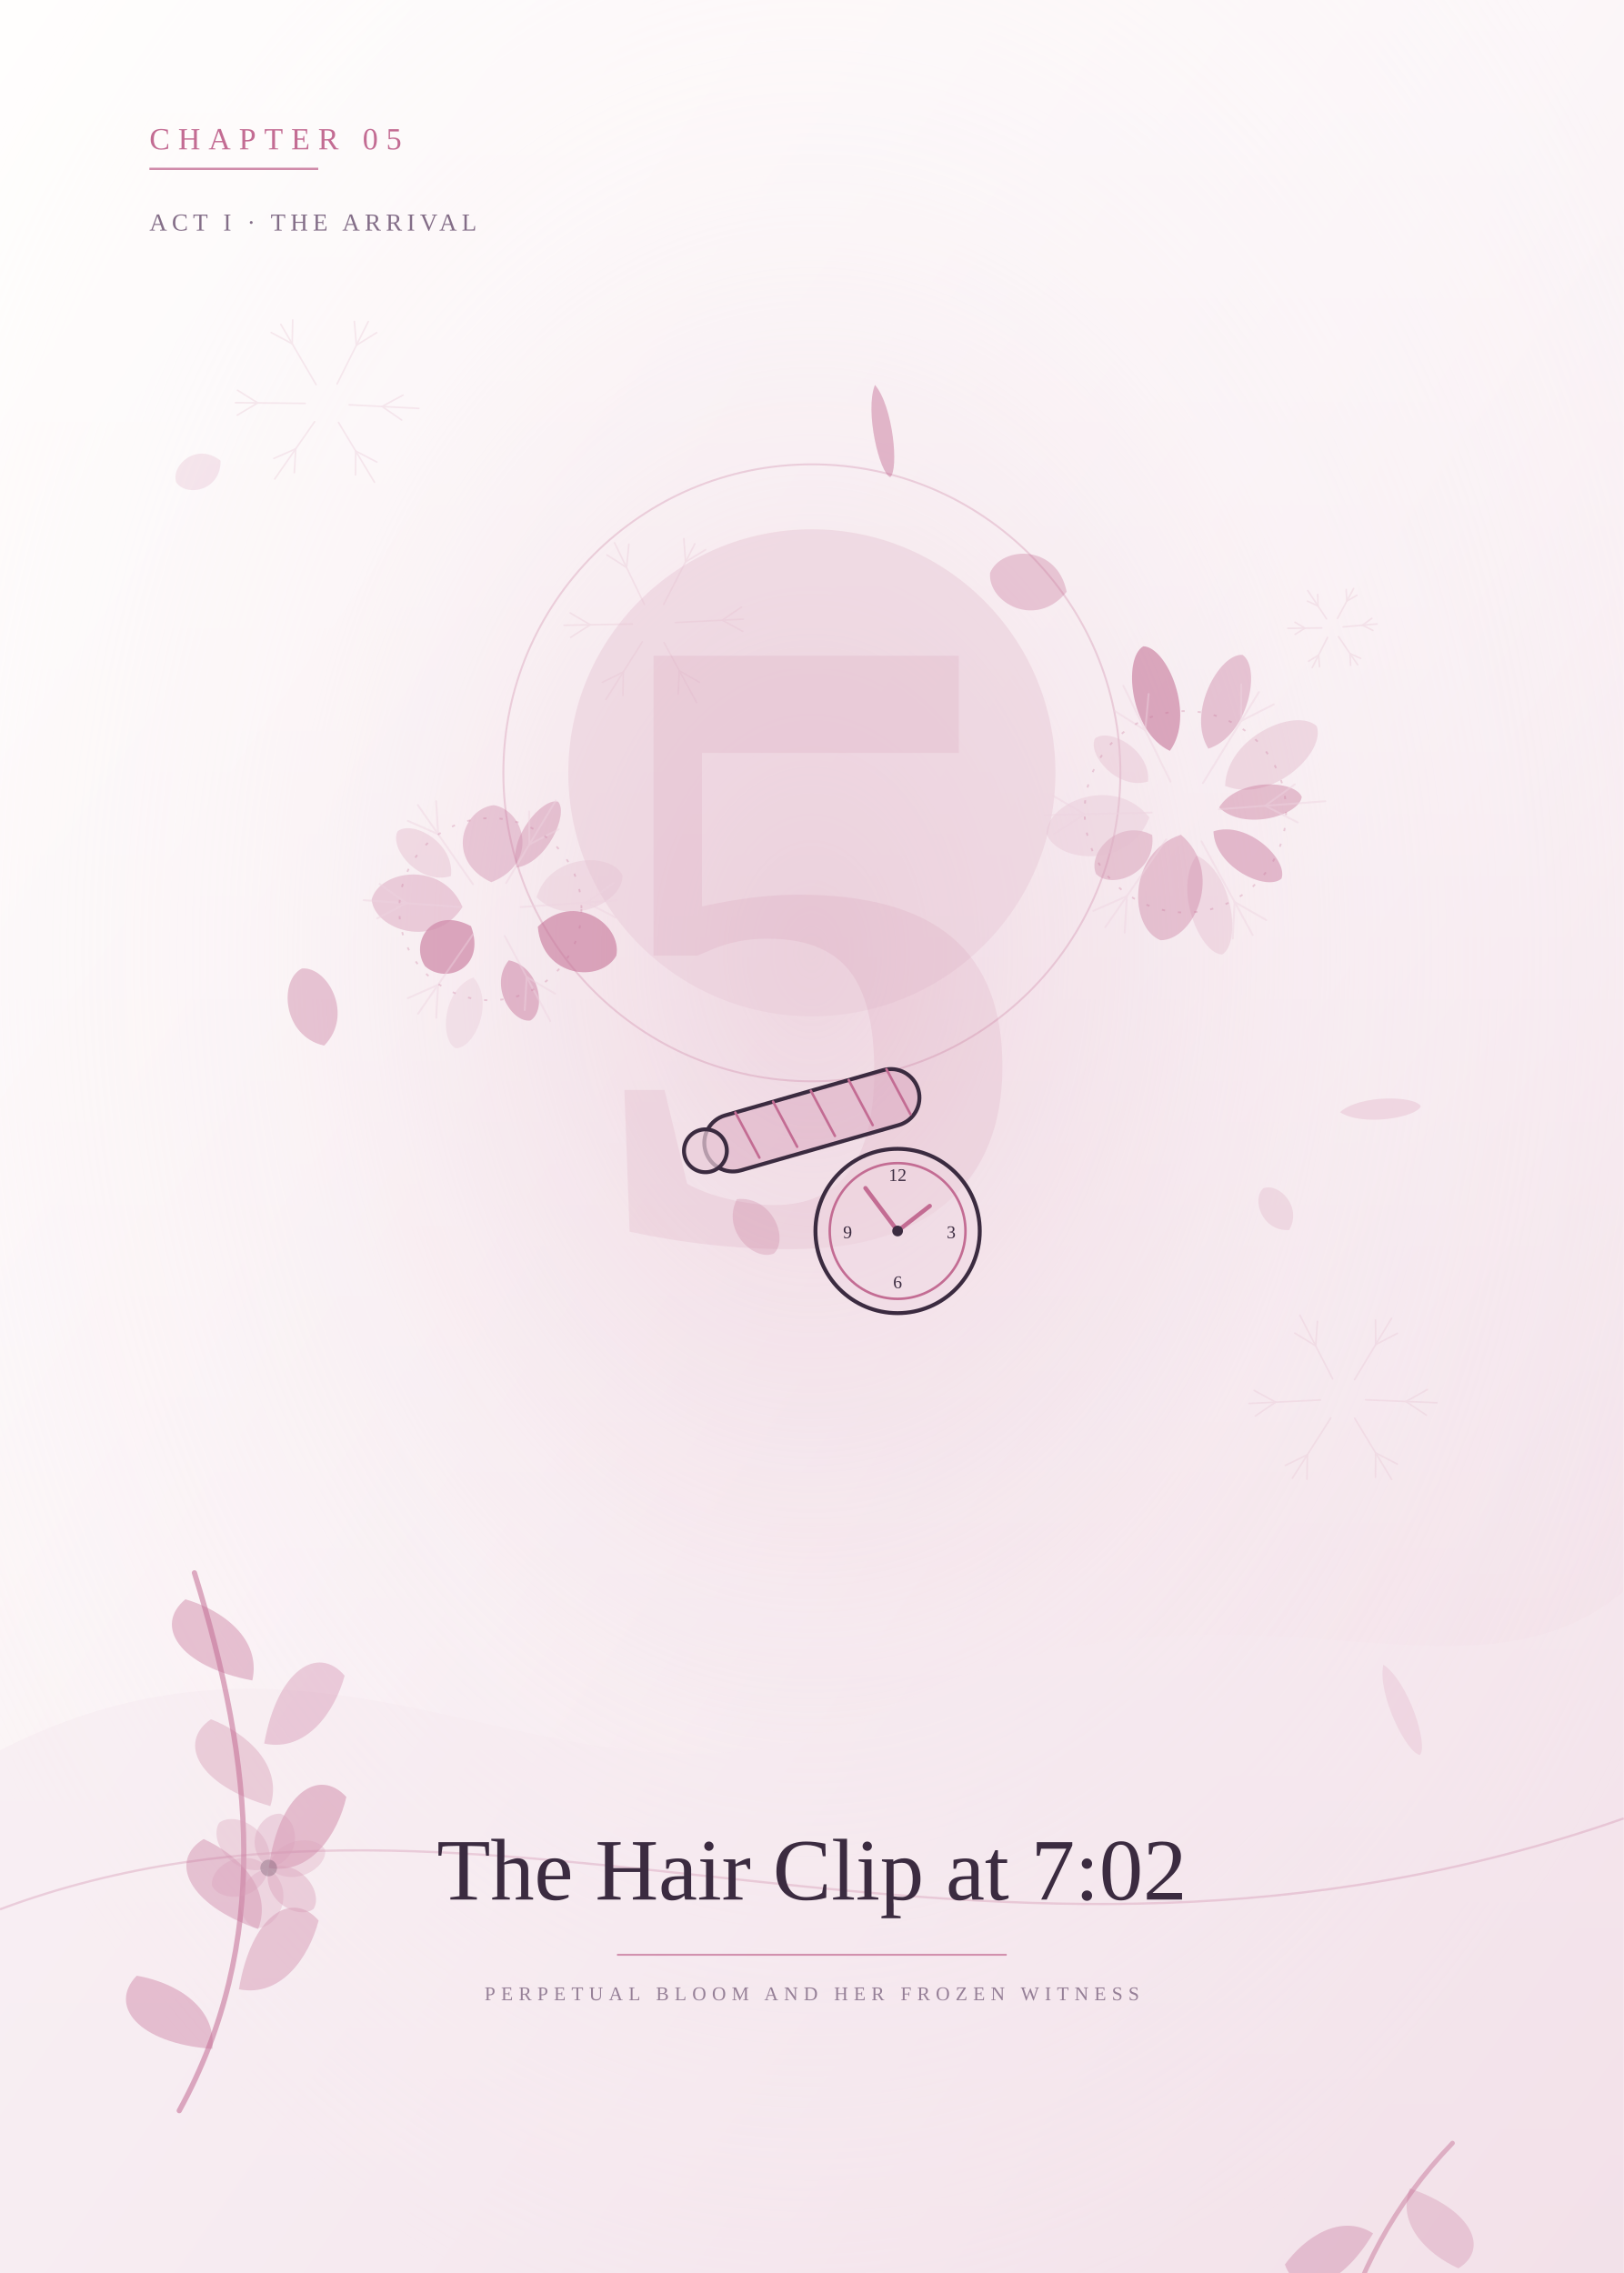
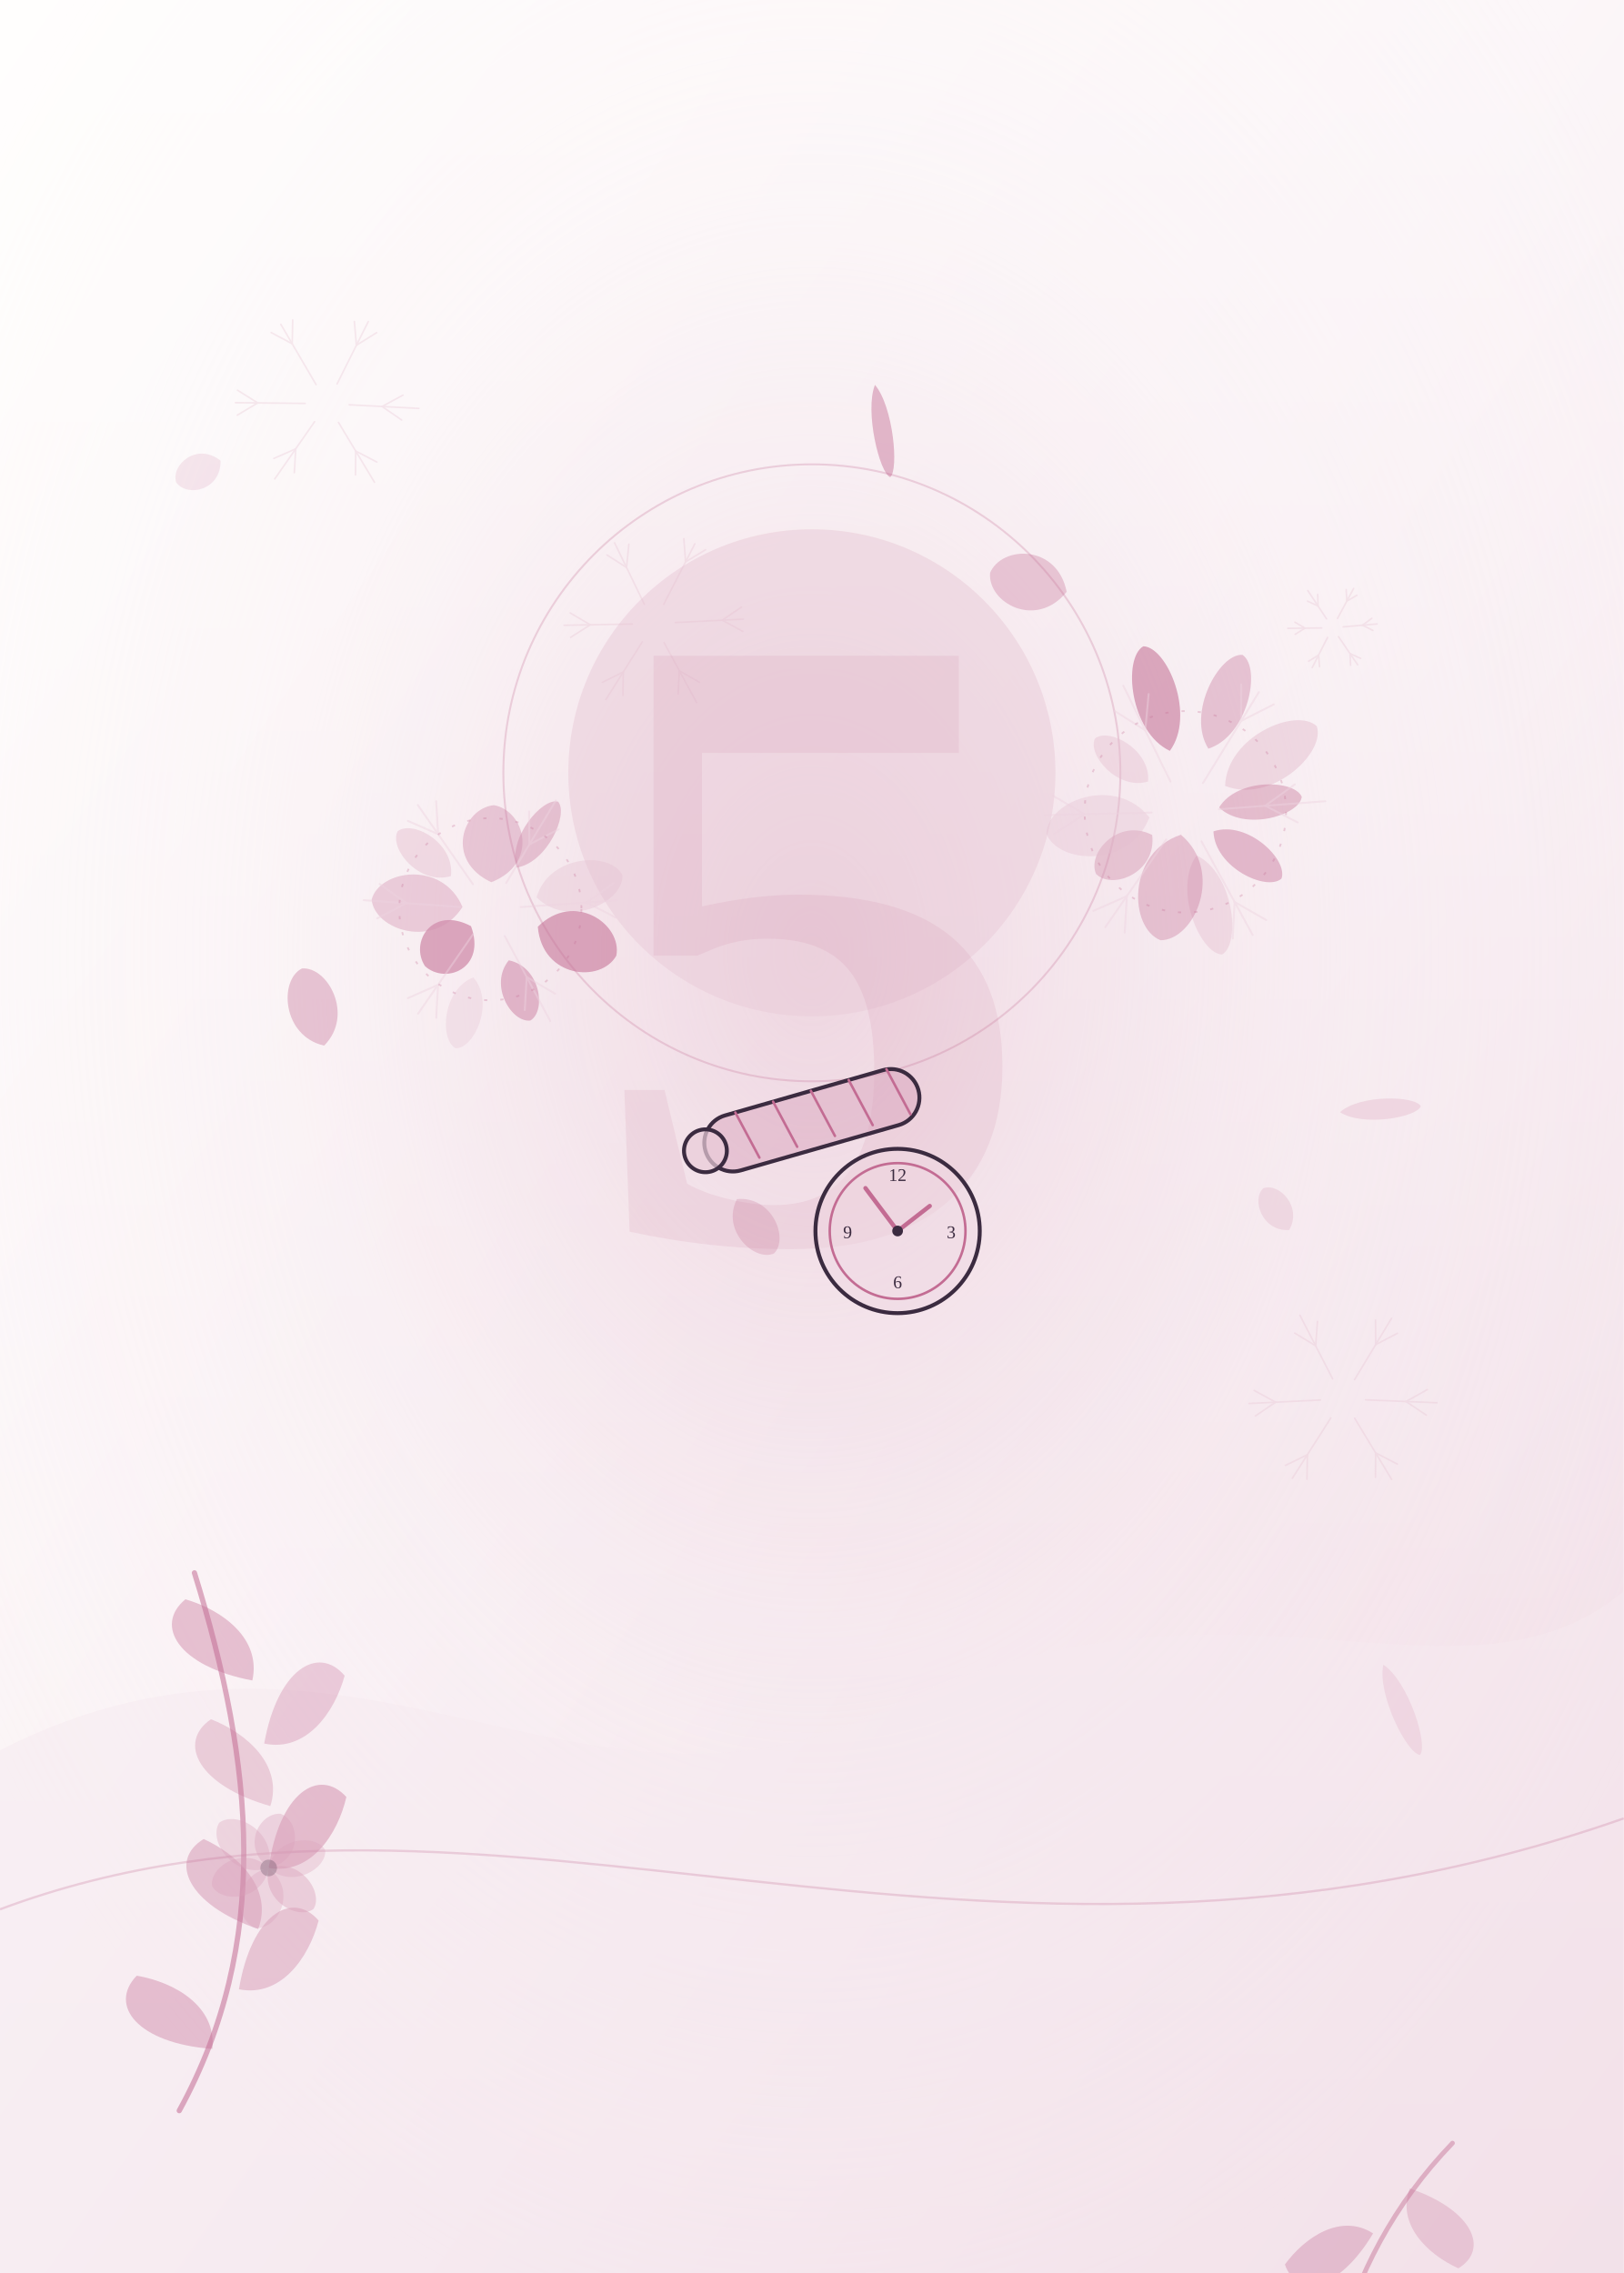
<svg xmlns="http://www.w3.org/2000/svg" viewBox="0 0 1000 1400" width="1000" height="1400" role="img" aria-labelledby="c5-title c5-desc">
  <defs>
    <linearGradient id="c5-bg" x1="0" y1="0" x2="1" y2="1">
      <stop offset="0" stop-color="#FFFDFB" />
      <stop offset="0.48" stop-color="rgb(249, 240, 244)" />
      <stop offset="1" stop-color="rgb(238, 214, 225)" />
    </linearGradient>
    <radialGradient id="c5-halo" cx="50%" cy="42%" r="62%">
      <stop offset="0" stop-color="rgb(225, 182, 201)" stop-opacity="0.7" />
      <stop offset="0.55" stop-color="rgb(243, 226, 233)" stop-opacity="0.24" />
      <stop offset="1" stop-color="rgb(249, 240, 244)" stop-opacity="0" />
    </radialGradient>
    <linearGradient id="c5-accent" x1="0" y1="0" x2="0.9" y2="1">
      <stop offset="0" stop-color="rgb(207, 137, 169)" />
      <stop offset="0.55" stop-color="#C36C93" />
      <stop offset="1" stop-color="rgb(160, 89, 121)" />
    </linearGradient>
    <linearGradient id="c5-veil" x1="0" y1="0" x2="0" y2="1">
      <stop offset="0" stop-color="#FFFFFF" stop-opacity="0.88" />
      <stop offset="0.55" stop-color="#FFFFFF" stop-opacity="0.4" />
      <stop offset="1" stop-color="#FFFFFF" stop-opacity="0.08" />
    </linearGradient>
    <radialGradient id="c5-spot" cx="50%" cy="46%" r="52%">
      <stop offset="0" stop-color="rgb(238, 214, 225)" stop-opacity="0.58" />
      <stop offset="0.55" stop-color="rgb(247, 234, 240)" stop-opacity="0.16" />
      <stop offset="1" stop-color="rgb(98, 54, 74)" stop-opacity="0.24" />
    </radialGradient>
    <radialGradient id="c5-vignette" cx="50%" cy="48%" r="72%">
      <stop offset="0" stop-color="rgb(98, 54, 74)" stop-opacity="0" />
      <stop offset="0.66" stop-color="rgb(98, 54, 74)" stop-opacity="0" />
      <stop offset="1" stop-color="rgb(98, 54, 74)" stop-opacity="0.32" />
    </radialGradient>
    <filter id="c5-blur" x="-30%" y="-30%" width="160%" height="160%">
      <feGaussianBlur stdDeviation="26" />
    </filter>
    <filter id="c5-soft" x="-20%" y="-20%" width="140%" height="140%">
      <feGaussianBlur stdDeviation="4" />
    </filter>
    <filter id="c5-shadow" x="-30%" y="-30%" width="160%" height="160%">
      <feDropShadow dx="0" dy="10" stdDeviation="14" flood-color="rgb(88, 49, 66)" flood-opacity="0.22" />
    </filter>
  </defs>
  <rect width="1000" height="1400" fill="url(#c5-bg)" />
  <rect width="1000" height="1400" fill="url(#c5-halo)" />
  <rect width="1000" height="1400" fill="url(#c5-veil)" opacity="0.5" />
  <circle cx="500" cy="476" r="150" fill="rgb(234, 204, 217)" opacity="0.55" />
  <circle cx="500" cy="476" r="190" fill="none" stroke="#C36C93" stroke-width="1.2" opacity="0.26" />
  <path d="M 0 1078 C 220 966 360 1148 550 1050 C 760 952 900 1064 1000 980 L 1000 1400 L 0 1400 Z" fill="rgb(246, 233, 239)" opacity="0.5" />
  <path d="M 0 1176 C 300 1064 600 1260 1000 1120" fill="none" stroke="#C36C93" stroke-width="1.4" opacity="0.26" />
  <g>
    <g>
      <path d="M0 0 C -23.86 -14.21 -16.09 -51.37 0 -54.64 C 16.09 -51.37 23.86 -14.21 0 0 Z" transform="translate(330.43 552.69) rotate(435.58)" fill="rgb(228, 189, 206)" opacity="0.353" stroke="none" stroke-width="1.2" />
      <path d="M0 0 C -28.73 -13.4 -19.38 -48.45 0 -51.54 C 19.38 -48.45 28.73 -13.4 0 0 Z" transform="translate(331.22 570.79) rotate(470.26)" fill="#C36C93" opacity="0.56" stroke="none" stroke-width="1.2" />
      <path d="M0 0 C -16.96 -10.24 -11.44 -37.03 0 -39.4 C 11.44 -37.03 16.96 -10.24 0 0 Z" transform="translate(313.34 591.48) rotate(520.19)" fill="rgb(210, 145, 174)" opacity="0.607" stroke="none" stroke-width="1.2" />
      <path d="M0 0 C -16.65 -11.7 -11.23 -42.28 0 -44.98 C 11.23 -42.28 16.65 -11.7 0 0 Z" transform="translate(291.54 602.02) rotate(553.98)" fill="rgb(228, 189, 206)" opacity="0.296" stroke="none" stroke-width="1.2" />
      <path d="M0 0 C -25.64 -9.76 -17.29 -35.3 0 -37.56 C 17.29 -35.3 25.64 -9.76 0 0 Z" transform="translate(290.07 570.43) rotate(588.82)" fill="#C36C93" opacity="0.563" stroke="none" stroke-width="1.2" />
      <path d="M0 0 C -27.78 -14.6 -18.74 -52.77 0 -56.14 C 18.74 -52.77 27.78 -14.6 0 0 Z" transform="translate(284.83 558.61) rotate(634.64)" fill="rgb(210, 145, 174)" opacity="0.39" stroke="none" stroke-width="1.2" />
      <path d="M0 0 C -17.16 -11.15 -11.57 -40.3 0 -42.88 C 11.57 -40.3 17.16 -11.15 0 0 Z" transform="translate(277.7 539.58) rotate(670.05)" fill="rgb(228, 189, 206)" opacity="0.455" stroke="none" stroke-width="1.2" />
      <path d="M0 0 C -29 -12.35 -19.56 -44.64 0 -47.49 C 19.56 -44.64 29 -12.35 0 0 Z" transform="translate(302.56 543.37) rotate(721.93)" fill="#C36C93" opacity="0.312" stroke="none" stroke-width="1.2" />
      <path d="M0 0 C -14.33 -12.47 -9.67 -45.1 0 -47.98 C 9.67 -45.1 14.33 -12.47 0 0 Z" transform="translate(318.14 534.37) rotate(752.21)" fill="rgb(210, 145, 174)" opacity="0.48" stroke="none" stroke-width="1.2" />
      <g stroke="rgb(237, 211, 223)" stroke-width="1.2" opacity="0.451" stroke-linecap="round">
        <line x1="320.72" y1="558.69" x2="380.01" y2="554.54" />
        <line x1="361.26" y1="555.85" x2="377.81" y2="544.04" />
        <line x1="361.26" y1="555.85" x2="379.3" y2="565.25" />
        <line x1="310.86" y1="576.55" x2="338.9" y2="628.94" />
        <line x1="324.38" y1="601.8" x2="341.93" y2="612.07" />
        <line x1="324.38" y1="601.8" x2="323.19" y2="622.1" />
        <line x1="291.32" y1="575.44" x2="257.51" y2="624.31" />
        <line x1="269.78" y1="606.58" x2="268.66" y2="626.88" />
        <line x1="269.78" y1="606.58" x2="251.18" y2="614.79" />
        <line x1="283.28" y1="558.66" x2="224" y2="554.43" />
        <line x1="250.31" y1="556.31" x2="232.26" y2="565.67" />
        <line x1="250.31" y1="556.31" x2="233.77" y2="544.47" />
        <line x1="291.27" y1="544.6" x2="257.31" y2="495.83" />
        <line x1="269.82" y1="513.79" x2="251.19" y2="505.64" />
        <line x1="269.82" y1="513.79" x2="268.63" y2="493.5" />
        <line x1="311.68" y1="543.92" x2="342.35" y2="493.01" />
        <line x1="326.02" y1="520.12" x2="325.86" y2="499.79" />
        <line x1="326.02" y1="520.12" x2="344.06" y2="510.76" />
      </g>
      <circle cx="302" cy="560" r="56.1" fill="none" stroke="#C36C93" stroke-width="1.1" opacity="0.287" stroke-dasharray="2 8" />
    </g>
    <g>
      <path d="M0 0 C -16.22 -10.95 -10.94 -39.59 0 -42.11 C 10.94 -39.59 16.22 -10.95 0 0 Z" transform="translate(707.05 481.36) rotate(309.08)" fill="rgb(228, 189, 206)" opacity="0.403" stroke="none" stroke-width="1.2" />
      <path d="M0 0 C -21.03 -17.28 -14.19 -62.47 0 -66.45 C 14.19 -62.47 21.03 -17.28 0 0 Z" transform="translate(720.47 462.47) rotate(345.76)" fill="#C36C93" opacity="0.562" stroke="none" stroke-width="1.2" />
      <path d="M0 0 C -20.4 -15.99 -13.76 -57.81 0 -61.5 C 13.76 -57.81 20.4 -15.99 0 0 Z" transform="translate(744.18 461.13) rotate(380.05)" fill="rgb(210, 145, 174)" opacity="0.484" stroke="none" stroke-width="1.2" />
      <path d="M0 0 C -24.97 -17.51 -16.84 -63.31 0 -67.35 C 16.84 -63.31 24.97 -17.51 0 0 Z" transform="translate(754.5 484.04) rotate(416.91)" fill="rgb(228, 189, 206)" opacity="0.492" stroke="none" stroke-width="1.2" />
      <path d="M0 0 C -16.7 -13.35 -11.26 -48.26 0 -51.34 C 11.26 -48.26 16.7 -13.35 0 0 Z" transform="translate(750.8 497.34) rotate(442.72)" fill="#C36C93" opacity="0.383" stroke="none" stroke-width="1.2" />
      <path d="M0 0 C -17.75 -13.27 -11.97 -47.97 0 -51.03 C 11.97 -47.97 17.75 -13.27 0 0 Z" transform="translate(747.32 512.05) rotate(484.82)" fill="rgb(210, 145, 174)" opacity="0.581" stroke="none" stroke-width="1.2" />
      <path d="M0 0 C -19.45 -16.4 -13.11 -59.3 0 -63.08 C 13.11 -59.3 19.45 -16.4 0 0 Z" transform="translate(736.92 526.84) rotate(525.54)" fill="rgb(228, 189, 206)" opacity="0.403" stroke="none" stroke-width="1.2" />
      <path d="M0 0 C -30.67 -17.21 -20.68 -62.22 0 -66.19 C 20.68 -62.22 30.67 -17.21 0 0 Z" transform="translate(727.27 514.13) rotate(550.94)" fill="#C36C93" opacity="0.34" stroke="none" stroke-width="1.2" />
      <path d="M0 0 C -20.68 -10.94 -13.94 -39.55 0 -42.07 C 13.94 -39.55 20.68 -10.94 0 0 Z" transform="translate(709.57 514.27) rotate(595.07)" fill="rgb(210, 145, 174)" opacity="0.441" stroke="none" stroke-width="1.2" />
      <path d="M0 0 C -29.26 -16.69 -19.73 -60.34 0 -64.19 C 19.73 -60.34 29.26 -16.69 0 0 Z" transform="translate(707.86 503.45) rotate(621.13)" fill="rgb(228, 189, 206)" opacity="0.352" stroke="none" stroke-width="1.2" />
      <g stroke="rgb(237, 211, 223)" stroke-width="1.2" opacity="0.451" stroke-linecap="round">
        <line x1="750.7" y1="498.44" x2="816.23" y2="493.49" />
        <line x1="779.18" y1="496.29" x2="797.41" y2="483.13" />
        <line x1="779.18" y1="496.29" x2="799.18" y2="506.56" />
        <line x1="739.95" y1="518.21" x2="771.47" y2="575.89" />
        <line x1="760.33" y1="555.51" x2="779.84" y2="566.7" />
        <line x1="760.33" y1="555.51" x2="759.21" y2="577.97" />
        <line x1="718.17" y1="517.05" x2="680.71" y2="571.06" />
        <line x1="693.96" y1="551.96" x2="692.69" y2="574.41" />
        <line x1="693.96" y1="551.96" x2="673.38" y2="561.01" />
        <line x1="709.25" y1="500.49" x2="643.54" y2="502.05" />
        <line x1="667.99" y1="501.47" x2="649.11" y2="513.68" />
        <line x1="667.99" y1="501.47" x2="648.55" y2="490.18" />
        <line x1="720.84" y1="481.38" x2="691.83" y2="422.4" />
        <line x1="705.32" y1="449.84" x2="686.32" y2="437.82" />
        <line x1="705.32" y1="449.84" x2="707.41" y2="427.45" />
        <line x1="740.87" y1="482.32" x2="775.28" y2="426.32" />
        <line x1="764.39" y1="444.04" x2="764.41" y2="421.55" />
        <line x1="764.39" y1="444.04" x2="784.44" y2="433.86" />
      </g>
      <circle cx="730" cy="500" r="62.04" fill="none" stroke="#C36C93" stroke-width="1.1" opacity="0.287" stroke-dasharray="2 8" />
    </g>
    <path d="M0 0 C -27.12 -12.63 -18.29 -45.67 0 -48.58 C 18.29 -45.67 27.12 -12.63 0 0 Z" transform="translate(656.91 364.51) rotate(283.88)" fill="#C36C93" opacity="0.324" stroke="none" stroke-width="1.2" />
    <path d="M0 0 C -10.05 -12.97 -6.78 -46.91 0 -49.9 C 6.78 -46.91 10.05 -12.97 0 0 Z" transform="translate(825.25 685.02) rotate(85.77)" fill="rgb(228, 189, 206)" opacity="0.447" stroke="none" stroke-width="1.2" />
    <path d="M0 0 C -19.14 -10.54 -12.91 -38.1 0 -40.54 C 12.91 -38.1 19.14 -10.54 0 0 Z" transform="translate(453.83 738.57) rotate(145.66)" fill="#C36C93" opacity="0.248" stroke="none" stroke-width="1.2" />
    <path d="M0 0 C -16.75 -7.91 -11.3 -28.6 0 -30.43 C 11.3 -28.6 16.75 -7.91 0 0 Z" transform="translate(135.86 283.77) rotate(244.08)" fill="rgb(228, 189, 206)" opacity="0.347" stroke="none" stroke-width="1.2" />
    <path d="M0 0 C -8.99 -14.98 -6.06 -54.15 0 -57.61 C 6.06 -54.15 8.99 -14.98 0 0 Z" transform="translate(538.85 237.05) rotate(170.61)" fill="#C36C93" opacity="0.446" stroke="none" stroke-width="1.2" />
    <path d="M0 0 C -14.73 -7.87 -9.93 -28.44 0 -30.26 C 9.93 -28.44 14.73 -7.87 0 0 Z" transform="translate(793.96 757.6) rotate(328.19)" fill="rgb(228, 189, 206)" opacity="0.428" stroke="none" stroke-width="1.2" />
    <path d="M0 0 C -23.23 -12.85 -15.67 -46.48 0 -49.44 C 15.67 -46.48 23.23 -12.85 0 0 Z" transform="translate(199.6 644.03) rotate(343.93)" fill="#C36C93" opacity="0.36" stroke="none" stroke-width="1.2" />
    <path d="M0 0 C -10.53 -15.6 -7.1 -56.4 0 -60.01 C 7.1 -56.4 10.53 -15.6 0 0 Z" transform="translate(851.94 1025.31) rotate(157.88)" fill="rgb(228, 189, 206)" opacity="0.39" stroke="none" stroke-width="1.2" />
    <g stroke="rgb(228, 189, 206)" stroke-width="1" opacity="0.3" stroke-linecap="round">
      <line x1="840.98" y1="862.19" x2="884.98" y2="864" />
      <line x1="865.88" y1="863.22" x2="879.03" y2="855.88" />
      <line x1="865.88" y1="863.22" x2="878.39" y2="871.61" />
      <line x1="834.28" y1="873.52" x2="857.07" y2="911.2" />
      <line x1="847.18" y1="894.86" x2="860.57" y2="901.77" />
      <line x1="847.18" y1="894.86" x2="847.09" y2="909.92" />
      <line x1="819.61" y1="873.34" x2="795.93" y2="910.48" />
      <line x1="805.17" y1="895.99" x2="804.91" y2="911.05" />
      <line x1="805.17" y1="895.99" x2="791.63" y2="902.58" />
      <line x1="813.19" y1="862.29" x2="769.2" y2="864.44" />
      <line x1="785.59" y1="863.64" x2="773.14" y2="872.13" />
      <line x1="785.59" y1="863.64" x2="772.37" y2="856.4" />
      <line x1="820.72" y1="849.25" x2="800.57" y2="810.09" />
      <line x1="810.26" y1="828.92" x2="797.38" y2="821.1" />
      <line x1="810.26" y1="828.92" x2="811.38" y2="813.9" />
      <line x1="834.26" y1="849.7" x2="856.99" y2="811.98" />
      <line x1="847.24" y1="828.17" x2="847.12" y2="813.1" />
      <line x1="847.24" y1="828.17" x2="860.61" y2="821.23" />
    </g>
    <g stroke="rgb(228, 189, 206)" stroke-width="1" opacity="0.3" stroke-linecap="round">
      <line x1="415.89" y1="383.45" x2="457.86" y2="381.34" />
      <line x1="444.82" y1="382" x2="456.68" y2="373.88" />
      <line x1="444.82" y1="382" x2="457.44" y2="388.89" />
      <line x1="408.97" y1="395.78" x2="429" y2="432.72" />
      <line x1="418.37" y1="413.11" x2="430.81" y2="420.3" />
      <line x1="418.37" y1="413.11" x2="417.6" y2="427.47" />
      <line x1="395.56" y1="395.34" x2="373.13" y2="430.88" />
      <line x1="383.83" y1="413.93" x2="383.64" y2="428.3" />
      <line x1="383.83" y1="413.93" x2="370.93" y2="420.28" />
      <line x1="389.37" y1="384.36" x2="347.36" y2="385.13" />
      <line x1="363.54" y1="384.83" x2="351.42" y2="392.57" />
      <line x1="363.54" y1="384.83" x2="351.15" y2="377.54" />
      <line x1="396.85" y1="372.18" x2="378.5" y2="334.37" />
      <line x1="385.87" y1="349.55" x2="373.76" y2="341.8" />
      <line x1="385.87" y1="349.55" x2="387.28" y2="335.24" />
      <line x1="408.71" y1="372.32" x2="427.94" y2="334.95" />
      <line x1="422.22" y1="346.07" x2="421.15" y2="331.73" />
      <line x1="422.22" y1="346.07" x2="434.51" y2="338.61" />
    </g>
    <g stroke="rgb(228, 189, 206)" stroke-width="1" opacity="0.3" stroke-linecap="round">
      <line x1="215.06" y1="249.31" x2="257.96" y2="251.56" />
      <line x1="235.28" y1="250.37" x2="248.19" y2="243.36" />
      <line x1="235.28" y1="250.37" x2="247.39" y2="258.7" />
      <line x1="208.5" y1="260.23" x2="230.63" y2="297.05" />
      <line x1="219.07" y1="277.82" x2="232.11" y2="284.6" />
      <line x1="219.07" y1="277.82" x2="218.94" y2="292.52" />
      <line x1="193.76" y1="259.73" x2="169.21" y2="294.99" />
      <line x1="182.12" y1="276.45" x2="181.27" y2="291.12" />
      <line x1="182.12" y1="276.45" x2="168.66" y2="282.35" />
      <line x1="187.94" y1="248.46" x2="144.98" y2="248.02" />
      <line x1="158.72" y1="248.16" x2="146.12" y2="255.72" />
      <line x1="158.72" y1="248.16" x2="146.27" y2="240.35" />
      <line x1="194.66" y1="236.89" x2="172.97" y2="199.8" />
      <line x1="179.96" y1="211.76" x2="167.01" y2="204.83" />
      <line x1="179.96" y1="211.76" x2="180.27" y2="197.07" />
      <line x1="207.58" y1="236.46" x2="226.81" y2="198.05" />
      <line x1="219.5" y1="212.64" x2="218.24" y2="198" />
      <line x1="219.5" y1="212.64" x2="231.98" y2="204.88" />
    </g>
    <g stroke="rgb(228, 189, 206)" stroke-width="1" opacity="0.3" stroke-linecap="round">
      <line x1="827.19" y1="386.11" x2="848.01" y2="384.31" />
      <line x1="839.09" y1="385.08" x2="844.84" y2="380.84" />
      <line x1="839.09" y1="385.08" x2="845.48" y2="388.28" />
      <line x1="824.33" y1="392.13" x2="836.09" y2="409.41" />
      <line x1="831.45" y1="402.58" x2="837.97" y2="405.52" />
      <line x1="831.45" y1="402.58" x2="831.79" y2="409.73" />
      <line x1="817.62" y1="392.56" x2="808.15" y2="411.19" />
      <line x1="812.07" y1="403.5" x2="812.64" y2="410.62" />
      <line x1="812.07" y1="403.5" x2="805.97" y2="407.24" />
      <line x1="814.02" y1="386.76" x2="793.12" y2="387.03" />
      <line x1="803.66" y1="386.89" x2="797.61" y2="390.71" />
      <line x1="803.66" y1="386.89" x2="797.52" y2="383.23" />
      <line x1="816.97" y1="381.17" x2="805.43" y2="363.75" />
      <line x1="811.75" y1="373.29" x2="805.27" y2="370.27" />
      <line x1="811.75" y1="373.29" x2="811.5" y2="366.14" />
      <line x1="823.74" y1="380.86" x2="833.65" y2="362.46" />
      <line x1="829.46" y1="370.24" x2="829.06" y2="363.11" />
      <line x1="829.46" y1="370.24" x2="835.65" y2="366.65" />
    </g>
    <g transform="translate(110.4 1300) rotate(5.12)">
      <path d="M 0 0 C 47.25 -108 27 -216 -20.25 -330.75" fill="none" stroke="#C36C93" stroke-width="3.24" opacity="0.55" stroke-linecap="round" />
      <path d="M0 0 C -29.7 -35.64 -25.25 -64.8 0 -64.8 C 13.37 -45.36 20.79 -16.2 0 0 Z" transform="translate(16.87 -39.69) rotate(-51.03)" fill="#C36C93" opacity="0.374" />
      <path d="M0 0 C -29.7 -35.64 -25.25 -64.8 0 -64.8 C 13.37 -45.36 20.79 -16.2 0 0 Z" transform="translate(29.93 -77.73) rotate(44.12)" fill="#C36C93" opacity="0.324" />
      <path d="M0 0 C -29.7 -35.64 -25.25 -64.8 0 -64.8 C 13.37 -45.36 20.79 -16.2 0 0 Z" transform="translate(38.42 -115.76) rotate(-36.33)" fill="#C36C93" opacity="0.347" />
      <path d="M0 0 C -29.7 -35.64 -25.25 -64.8 0 -64.8 C 13.37 -45.36 20.79 -16.2 0 0 Z" transform="translate(41.51 -153.8) rotate(42.48)" fill="#C36C93" opacity="0.387" />
      <g>
        <path d="M0 0 C -19.4 -8.89 -13.08 -32.14 0 -34.19 C 13.08 -32.14 19.4 -8.89 0 0 Z" transform="translate(41.51 -153.8) rotate(7.28)" fill="rgb(216, 159, 185)" opacity="0.355" stroke="none" stroke-width="1.2" />
        <path d="M0 0 C -16.85 -9.48 -11.37 -34.28 0 -36.47 C 11.37 -34.28 16.85 -9.48 0 0 Z" transform="translate(41.51 -153.8) rotate(67.28)" fill="rgb(216, 159, 185)" opacity="0.319" stroke="none" stroke-width="1.2" />
        <path d="M0 0 C -17.77 -9.74 -11.99 -35.2 0 -37.44 C 11.99 -35.2 17.77 -9.74 0 0 Z" transform="translate(41.51 -153.8) rotate(127.28)" fill="rgb(216, 159, 185)" opacity="0.407" stroke="none" stroke-width="1.2" />
        <path d="M0 0 C -20.73 -9.87 -13.98 -35.68 0 -37.96 C 13.98 -35.68 20.73 -9.87 0 0 Z" transform="translate(41.51 -153.8) rotate(187.28)" fill="rgb(216, 159, 185)" opacity="0.31" stroke="none" stroke-width="1.2" />
        <path d="M0 0 C -18.18 -9.52 -12.26 -34.41 0 -36.61 C 12.26 -34.41 18.18 -9.52 0 0 Z" transform="translate(41.51 -153.8) rotate(247.28)" fill="rgb(216, 159, 185)" opacity="0.342" stroke="none" stroke-width="1.2" />
        <path d="M0 0 C -19.62 -10.73 -13.23 -38.79 0 -41.27 C 13.23 -38.79 19.62 -10.73 0 0 Z" transform="translate(41.51 -153.8) rotate(307.28)" fill="rgb(216, 159, 185)" opacity="0.338" stroke="none" stroke-width="1.2" />
        <circle cx="41.51" cy="-153.8" r="5.13" fill="#3B2B40" opacity="0.25" />
      </g>
      <path d="M0 0 C -29.7 -35.64 -25.25 -64.8 0 -64.8 C 13.37 -45.36 20.79 -16.2 0 0 Z" transform="translate(39.13 -191.84) rotate(-39.49)" fill="#C36C93" opacity="0.269" />
      <path d="M0 0 C -29.7 -35.64 -25.25 -64.8 0 -64.8 C 13.37 -45.36 20.79 -16.2 0 0 Z" transform="translate(31.94 -229.87) rotate(44.73)" fill="#C36C93" opacity="0.291" />
      <path d="M0 0 C -29.7 -35.64 -25.25 -64.8 0 -64.8 C 13.37 -45.36 20.79 -16.2 0 0 Z" transform="translate(21.18 -267.91) rotate(-44.63)" fill="#C36C93" opacity="0.382" />
    </g>
    <g transform="translate(894.53 1320) rotate(200.26)">
      <path d="M 0 0 C 42 -96 24 -192 -18 -294" fill="none" stroke="#C36C93" stroke-width="2.88" opacity="0.45" stroke-linecap="round" />
      <path d="M0 0 C -26.4 -31.68 -22.44 -57.6 0 -57.6 C 11.88 -40.32 18.48 -14.4 0 0 Z" transform="translate(15 -35.28) rotate(-51.55)" fill="#C36C93" opacity="0.253" />
      <path d="M0 0 C -26.4 -31.68 -22.44 -57.6 0 -57.6 C 11.88 -40.32 18.48 -14.4 0 0 Z" transform="translate(26.61 -69.09) rotate(50.32)" fill="#C36C93" opacity="0.326" />
      <path d="M0 0 C -26.4 -31.68 -22.44 -57.6 0 -57.6 C 11.88 -40.32 18.48 -14.4 0 0 Z" transform="translate(34.15 -102.9) rotate(-41.64)" fill="#C36C93" opacity="0.26" />
      <path d="M0 0 C -26.4 -31.68 -22.44 -57.6 0 -57.6 C 11.88 -40.32 18.48 -14.4 0 0 Z" transform="translate(36.89 -136.71) rotate(37.39)" fill="#C36C93" opacity="0.285" />
      <g>
        <path d="M0 0 C -18.04 -9.43 -12.17 -34.08 0 -36.26 C 12.17 -34.08 18.04 -9.43 0 0 Z" transform="translate(36.89 -136.71) rotate(291.83)" fill="rgb(216, 159, 185)" opacity="0.352" stroke="none" stroke-width="1.2" />
        <path d="M0 0 C -15.93 -9.11 -10.74 -32.95 0 -35.05 C 10.74 -32.95 15.93 -9.11 0 0 Z" transform="translate(36.89 -136.71) rotate(351.83)" fill="rgb(216, 159, 185)" opacity="0.445" stroke="none" stroke-width="1.2" />
        <path d="M0 0 C -16.26 -9.51 -10.97 -34.38 0 -36.58 C 10.97 -34.38 16.26 -9.51 0 0 Z" transform="translate(36.89 -136.71) rotate(411.83)" fill="rgb(216, 159, 185)" opacity="0.354" stroke="none" stroke-width="1.2" />
        <path d="M0 0 C -15.56 -7.86 -10.5 -28.42 0 -30.24 C 10.5 -28.42 15.56 -7.86 0 0 Z" transform="translate(36.89 -136.71) rotate(471.83)" fill="rgb(216, 159, 185)" opacity="0.289" stroke="none" stroke-width="1.2" />
        <path d="M0 0 C -16.28 -8.25 -10.98 -29.82 0 -31.72 C 10.98 -29.82 16.28 -8.25 0 0 Z" transform="translate(36.89 -136.71) rotate(531.83)" fill="rgb(216, 159, 185)" opacity="0.429" stroke="none" stroke-width="1.2" />
        <path d="M0 0 C -15.32 -8.37 -10.33 -30.26 0 -32.19 C 10.33 -30.26 15.32 -8.37 0 0 Z" transform="translate(36.89 -136.71) rotate(591.83)" fill="rgb(216, 159, 185)" opacity="0.37" stroke="none" stroke-width="1.2" />
        <circle cx="36.89" cy="-136.71" r="4.56" fill="#3B2B40" opacity="0.25" />
      </g>
      <path d="M0 0 C -26.4 -31.68 -22.44 -57.6 0 -57.6 C 11.88 -40.32 18.48 -14.4 0 0 Z" transform="translate(34.78 -170.52) rotate(-46.54)" fill="#C36C93" opacity="0.297" />
      <path d="M0 0 C -26.4 -31.68 -22.44 -57.6 0 -57.6 C 11.88 -40.32 18.48 -14.4 0 0 Z" transform="translate(28.39 -204.33) rotate(54.91)" fill="#C36C93" opacity="0.246" />
      <path d="M0 0 C -26.4 -31.68 -22.44 -57.6 0 -57.6 C 11.88 -40.32 18.48 -14.4 0 0 Z" transform="translate(18.83 -238.14) rotate(-39.52)" fill="#C36C93" opacity="0.264" />
    </g>
  </g>
  <text x="500" y="764" font-family="Georgia, 'Times New Roman', serif" font-size="550" font-weight="700" fill="#C36C93" fill-opacity="0.12" text-anchor="middle" transform="rotate(0 500 764)">5</text>
  <g transform="translate(500 690) scale(1.1)">
    <g stroke="#3B2B40" stroke-width="2.2" fill="none" stroke-linecap="round">
      <g transform="rotate(-16)">
        <rect x="-62" y="-16" width="124" height="32" rx="16" fill="rgb(219, 167, 190)" fill-opacity="0.5" />
        <path d="M -40,-16 L -34,12 M -18,-16 L -12,12 M 4,-16 L 10,12 M 26,-16 L 32,12 M 48,-16 L 54,12" stroke="#C36C93" stroke-width="1.4" />
        <circle cx="-62" cy="0" r="12" fill="rgb(234, 204, 217)" fill-opacity="0.7" />
      </g>
      <circle cx="48" cy="62" r="46" fill="rgb(238, 214, 225)" fill-opacity="0.48" />
      <circle cx="48" cy="62" r="38" stroke="#C36C93" stroke-width="1.4" />
      <path d="M 48,62 L 30,38 M 48,62 L 66,48" stroke="#C36C93" stroke-width="2.4" />
      <circle cx="48" cy="62" r="3" fill="#3B2B40" stroke="none" />
      <text x="48" y="34" font-family="Georgia, 'Times New Roman', serif" font-size="10" fill="#3B2B40" text-anchor="middle" stroke="none">12</text>
      <text x="48" y="94" font-family="Georgia, 'Times New Roman', serif" font-size="10" fill="#3B2B40" text-anchor="middle" stroke="none">6</text>
      <text x="20" y="66" font-family="Georgia, 'Times New Roman', serif" font-size="10" fill="#3B2B40" text-anchor="middle" stroke="none">9</text>
      <text x="78" y="66" font-family="Georgia, 'Times New Roman', serif" font-size="10" fill="#3B2B40" text-anchor="middle" stroke="none">3</text>
    </g>
  </g>
-   <g>
-     <line x1="92" y1="104" x2="196" y2="104" stroke="#C36C93" stroke-width="1.4" opacity="0.8" />
-     <text x="92" y="92" font-family="Georgia, 'Times New Roman', serif" font-size="19" letter-spacing="5" fill="#C36C93">CHAPTER 05</text>
-     <text x="92" y="142" font-family="Georgia, 'Times New Roman', serif" font-size="15" letter-spacing="3" fill="#5B3F62" fill-opacity="0.75">ACT I · THE ARRIVAL</text>
-   </g>
-   <g>
-     <text x="500" y="1170" font-family="Georgia, 'Times New Roman', serif" font-size="54" font-weight="400" fill="#3B2B40" text-anchor="middle">The Hair Clip at 7:02</text>
-     <line x1="380" y1="1204" x2="620" y2="1204" stroke="#C36C93" stroke-width="1.2" opacity="0.7" />
-     <text x="500" y="1232" font-family="Georgia, 'Times New Roman', serif" font-size="12" letter-spacing="3.5" fill="#5B3F62" fill-opacity="0.62" text-anchor="middle">PERPETUAL BLOOM AND HER FROZEN WITNESS</text>
-   </g>
</svg>
